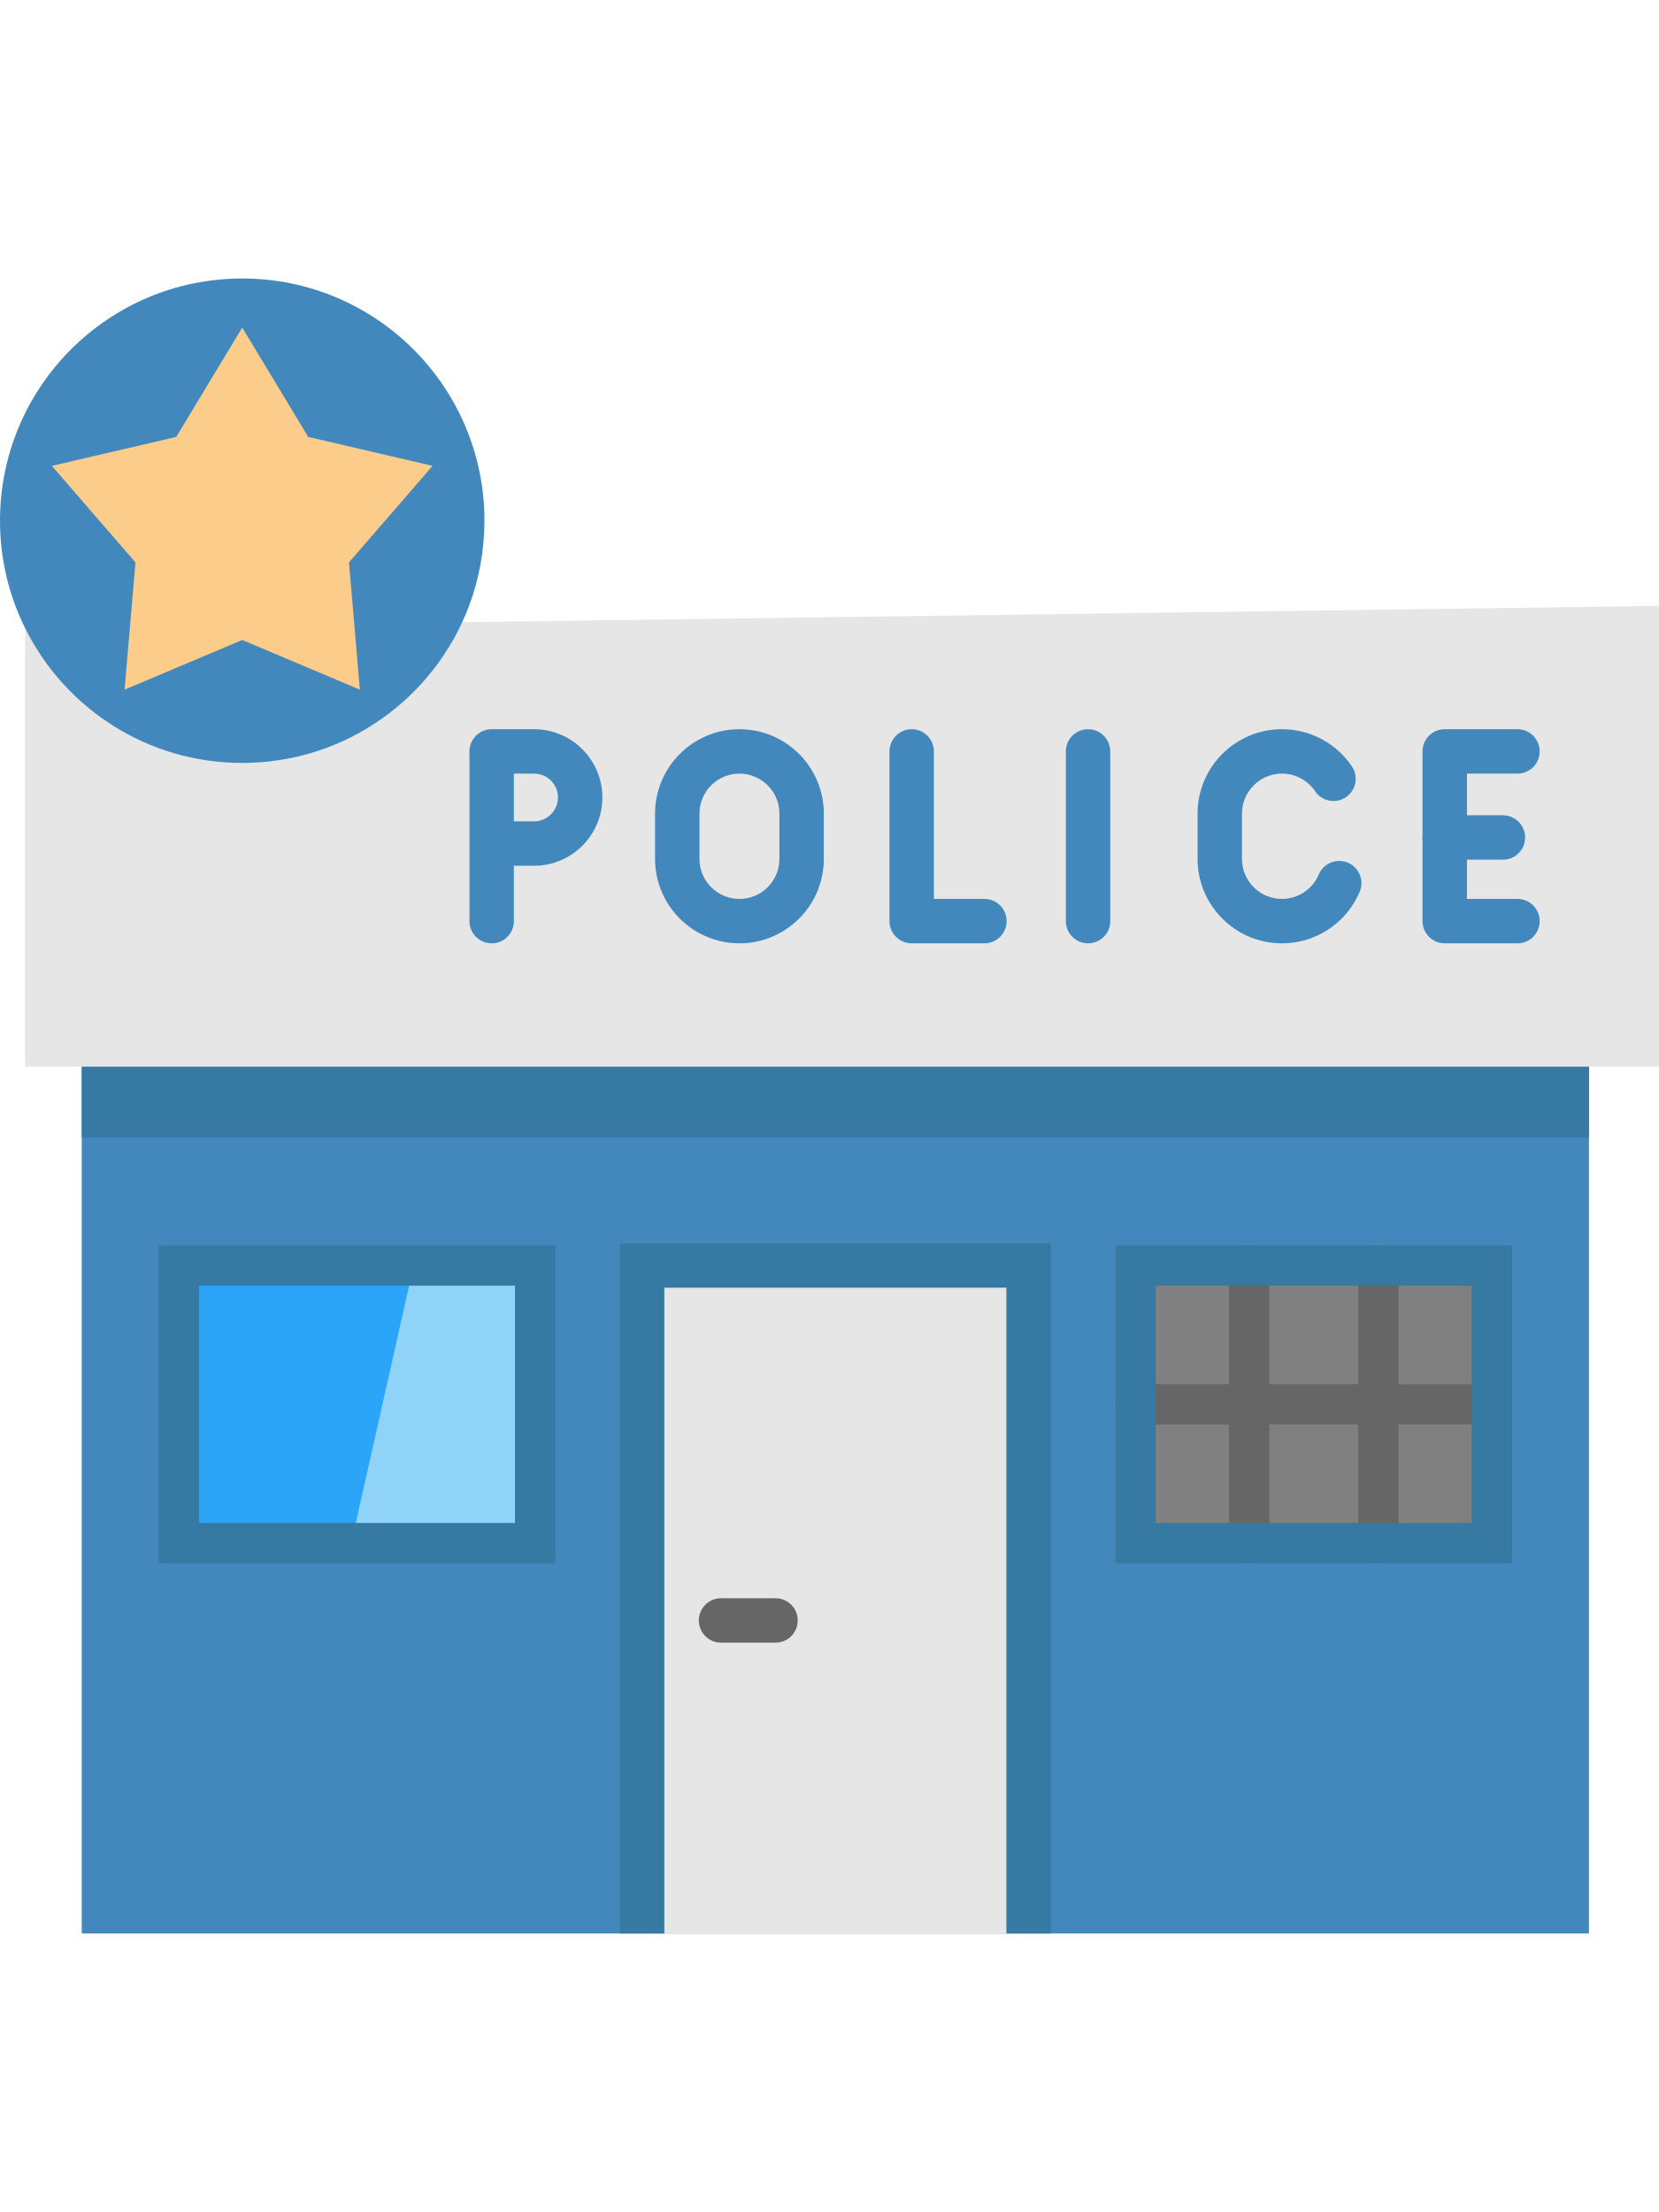
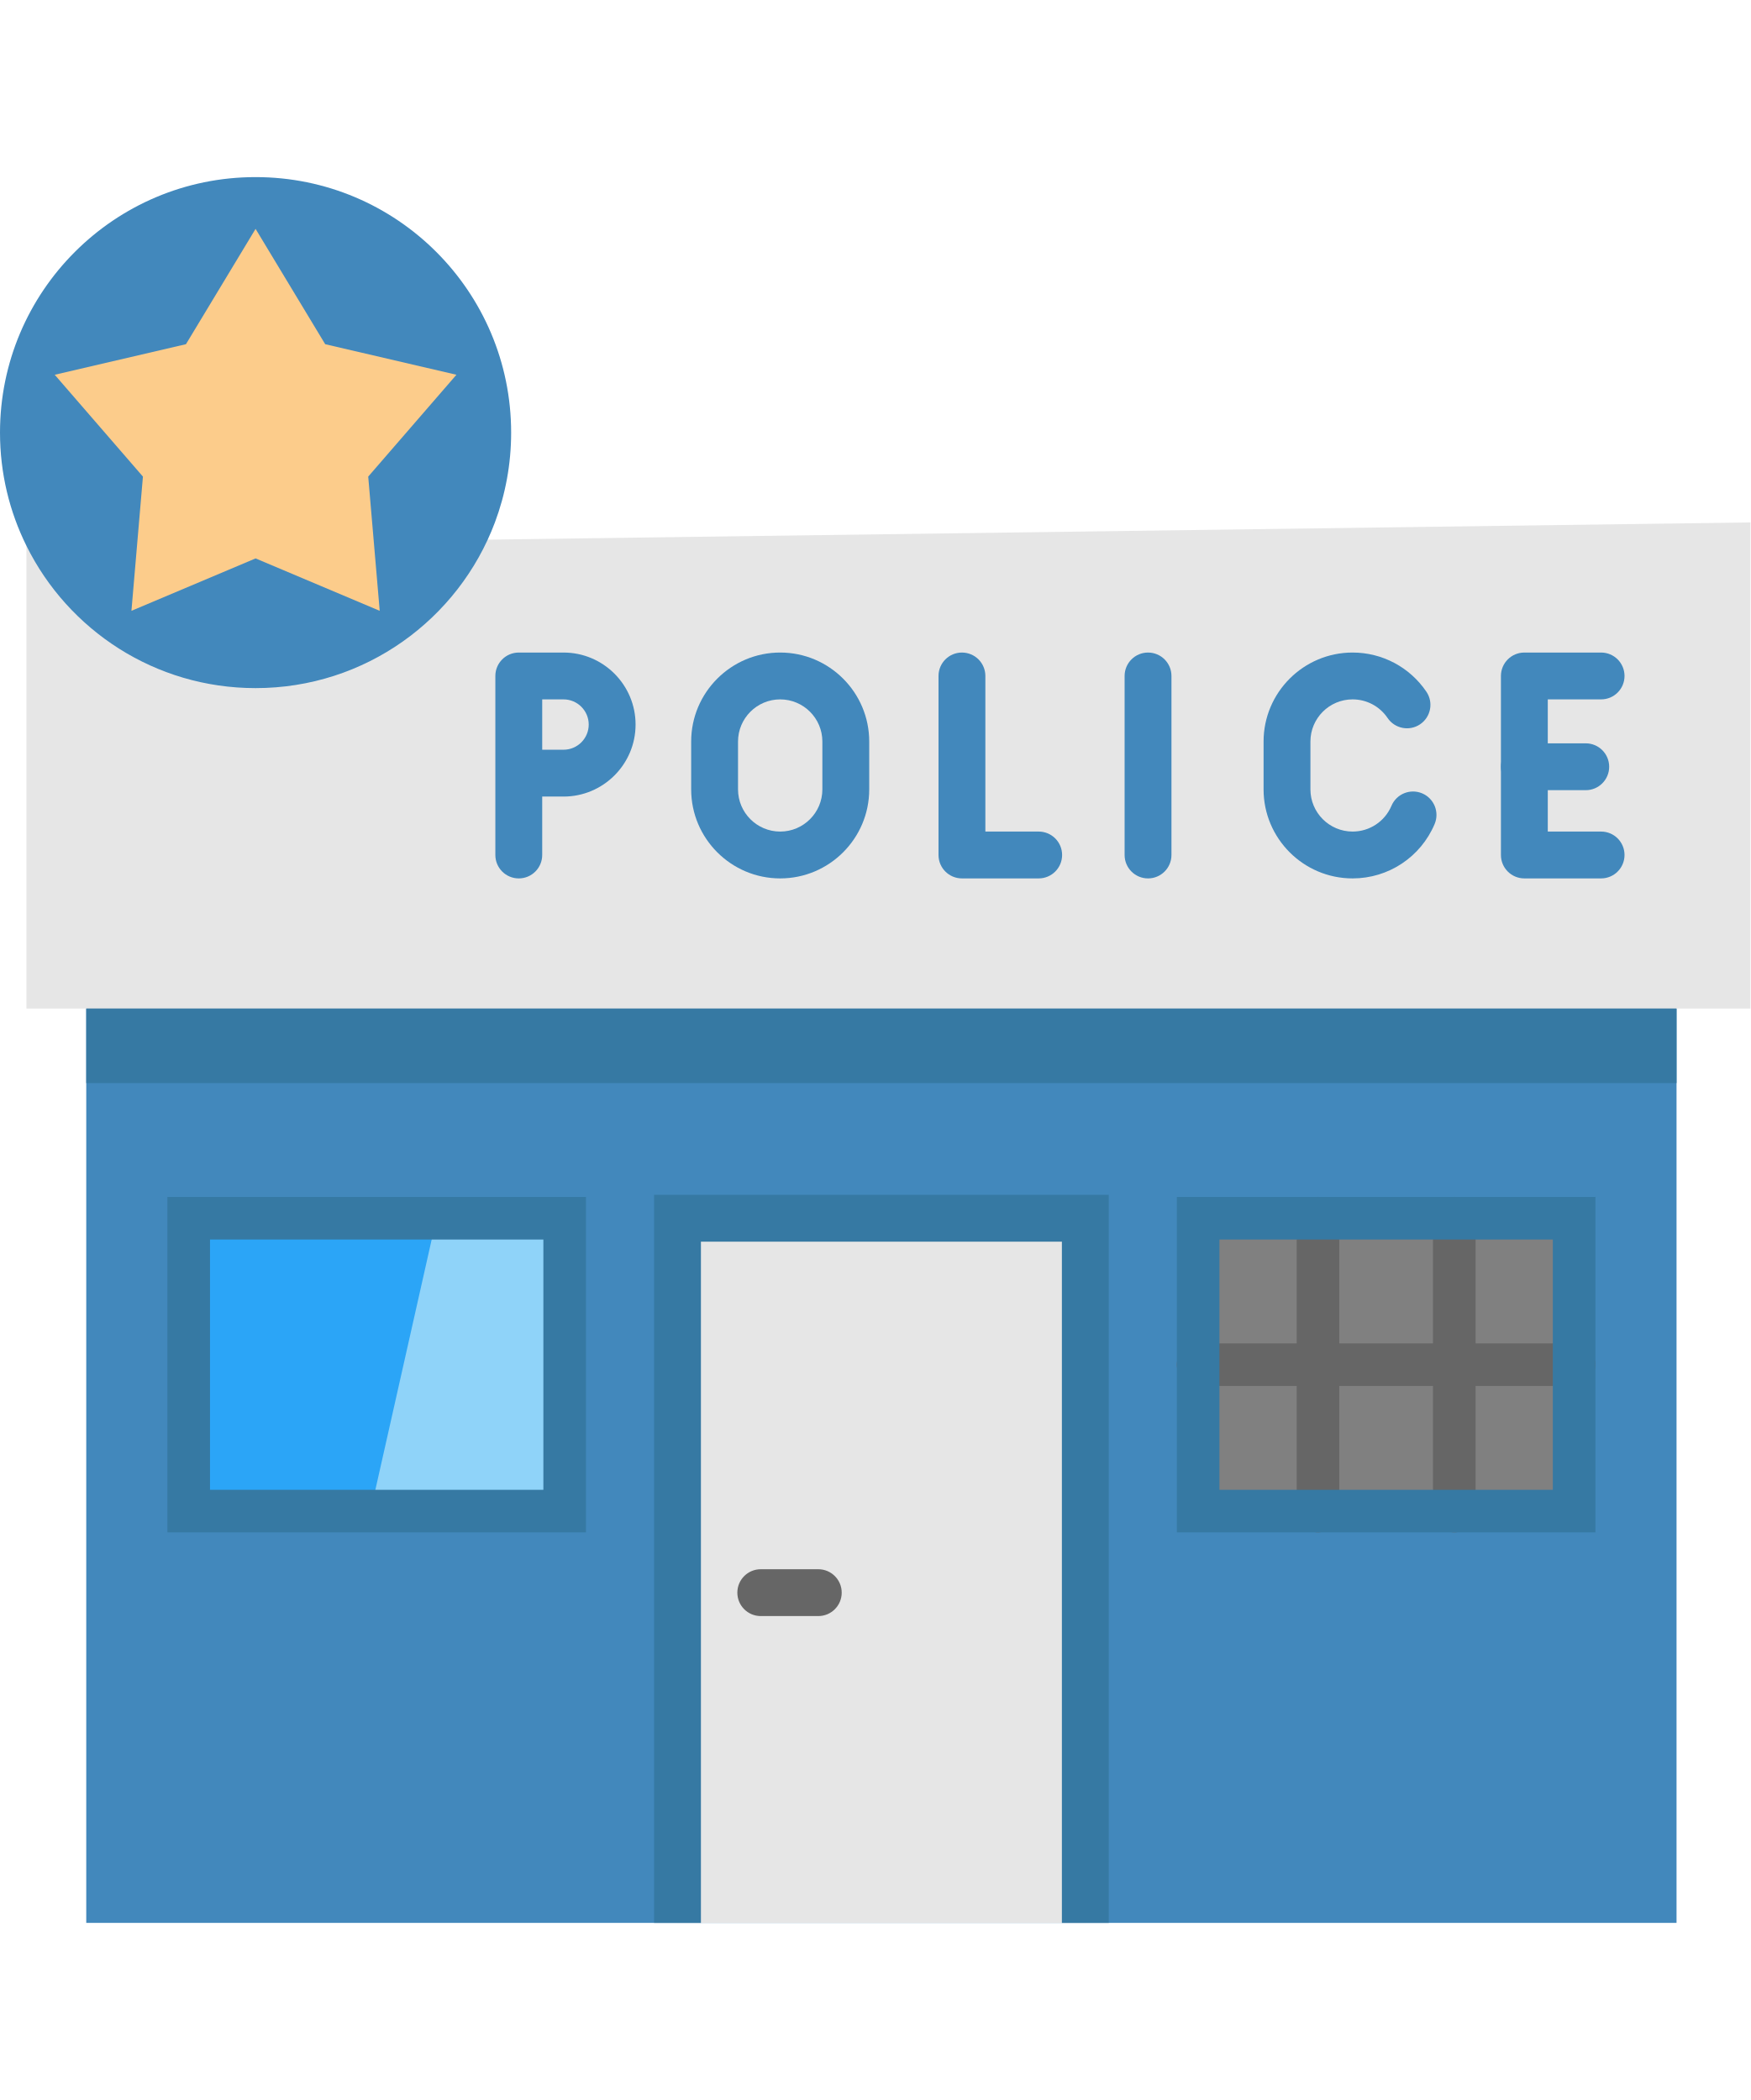
- <svg xmlns="http://www.w3.org/2000/svg" version="1.1" id="Layer_1" x="0px" y="0px" viewBox="0 0 410.95 410.95" style="enable-background:new 0 0 410.95 410.95;" xml:space="preserve" width="30" height="40">
+ <svg xmlns="http://www.w3.org/2000/svg" version="1.1" id="Layer_1" x="0px" y="0px" viewBox="0 0 410.95 410.95" style="enable-background:new 0 0 410.95 410.95;" xml:space="preserve" width="25" height="30">
  <g>
    <rect x="20.25" y="195.744" style="fill:#4288BC;" width="373.35" height="214.71" />
    <rect x="20.25" y="187.244" style="fill:#3679A3;" width="373.35" height="26" />
    <rect x="281.287" y="244.983" style="fill:#808080;" width="88.269" height="68.773" />
    <rect x="44.3" y="244.984" style="fill:#2BA5F7;" width="88.27" height="68.77" />
    <polygon style="fill:#8FD3F9;" points="132.57,244.984 132.57,313.754 87,313.754 102.47,244.984  " />
    <path style="fill:#3679A3;" d="M137.568,318.756H39.299v-78.772h98.269V318.756z M49.299,308.756h78.269v-58.772H49.299V308.756z" />
    <rect x="159.055" y="244.983" style="fill:#E6E6E6;" width="95.744" height="165.472" />
    <polygon style="fill:#3679A3;" points="260.299,410.456 249.299,410.456 249.299,250.483 164.555,250.483 164.555,410.456    153.555,410.456 153.555,239.483 260.299,239.483  " />
    <path style="fill:#666666;" d="M192.107,338.405h-13.502c-3.038,0-5.5-2.462-5.5-5.5s2.462-5.5,5.5-5.5h13.502   c3.038,0,5.5,2.462,5.5,5.5S195.145,338.405,192.107,338.405z" />
    <path style="fill:#666666;" d="M369.556,274.37h-23.135v-29.386c0-2.761-2.239-5-5-5s-5,2.239-5,5v29.386h-22v-29.386   c0-2.761-2.239-5-5-5s-5,2.239-5,5v29.386h-23.134c-2.761,0-5,2.239-5,5s2.239,5,5,5h23.134v29.386c0,2.761,2.239,5,5,5   s5-2.239,5-5V284.37h22v29.386c0,2.761,2.239,5,5,5s5-2.239,5-5V284.37h23.135c2.761,0,5-2.239,5-5S372.317,274.37,369.556,274.37z   " />
    <path style="fill:#3679A3;" d="M374.556,318.756h-98.269v-78.772h98.269V318.756z M286.287,308.756h78.269v-58.772h-78.269V308.756   z" />
    <polygon style="fill:#E6E6E6;" points="410.95,81.584 410.95,195.744 393.6,195.744 393.6,195.734 20.25,195.734 20.25,195.744    6.21,195.744 6.21,87.114 6.22,87.104  " />
    <path style="fill:#4288BC;" d="M120,60.494c0,7.42-1.35,14.53-3.81,21.09c-8.54,22.74-30.47,38.91-56.19,38.91   c-23.58,0-43.98-13.6-53.78-33.39C2.24,79.084,0,70.054,0,60.494c0-33.14,26.86-60,60-60S120,27.354,120,60.494z" />
    <g>
      <path style="fill:#4288BC;" d="M183.167,165.18c-11.525,0-20.901-9.376-20.901-20.901v-11.238    c0-11.525,9.376-20.901,20.901-20.901c11.524,0,20.9,9.376,20.9,20.901v11.238C204.068,155.804,194.692,165.18,183.167,165.18z     M183.167,123.141c-5.459,0-9.901,4.441-9.901,9.901v11.238c0,5.459,4.441,9.901,9.901,9.901c5.459,0,9.9-4.441,9.9-9.901v-11.238    C193.068,127.583,188.626,123.141,183.167,123.141z" />
      <path style="fill:#4288BC;" d="M317.55,165.18c-11.525,0-20.901-9.376-20.901-20.901v-11.238c0-11.525,9.376-20.901,20.901-20.901    c6.954,0,13.432,3.443,17.328,9.211c1.7,2.517,1.038,5.936-1.479,7.636c-2.517,1.701-5.936,1.039-7.637-1.479    c-1.848-2.736-4.918-4.369-8.213-4.369c-5.459,0-9.901,4.441-9.901,9.901v11.238c0,5.459,4.441,9.901,9.901,9.901    c3.989,0,7.571-2.374,9.125-6.049c1.183-2.798,4.41-4.105,7.208-2.923c2.797,1.183,4.106,4.41,2.923,7.208    C333.526,160.17,325.968,165.18,317.55,165.18z" />
      <g>
        <path style="fill:#4288BC;" d="M243.851,165.18h-18.017c-3.038,0-5.5-2.462-5.5-5.5v-42.039c0-3.038,2.462-5.5,5.5-5.5     s5.5,2.462,5.5,5.5v36.539h12.517c3.038,0,5.5,2.462,5.5,5.5S246.889,165.18,243.851,165.18z" />
      </g>
      <g>
        <path style="fill:#4288BC;" d="M269.523,165.18c-3.038,0-5.5-2.462-5.5-5.5v-42.039c0-3.038,2.462-5.5,5.5-5.5s5.5,2.462,5.5,5.5     v42.039C275.023,162.718,272.561,165.18,269.523,165.18z" />
      </g>
      <g>
        <path style="fill:#4288BC;" d="M375.889,165.18h-18.017c-3.038,0-5.5-2.462-5.5-5.5v-42.039c0-3.038,2.462-5.5,5.5-5.5h18.017     c3.038,0,5.5,2.462,5.5,5.5s-2.462,5.5-5.5,5.5h-12.517v31.039h12.517c3.038,0,5.5,2.462,5.5,5.5S378.927,165.18,375.889,165.18z     " />
        <path style="fill:#4288BC;" d="M372.286,144.461h-14.414c-3.038,0-5.5-2.462-5.5-5.5s2.462-5.5,5.5-5.5h14.414     c3.038,0,5.5,2.462,5.5,5.5S375.324,144.461,372.286,144.461z" />
      </g>
      <g>
        <path style="fill:#4288BC;" d="M121.793,165.18c-3.038,0-5.5-2.462-5.5-5.5v-42.039c0-3.038,2.462-5.5,5.5-5.5h10.51     c9.324,0,16.91,7.586,16.91,16.91s-7.586,16.911-16.91,16.911h-5.01v13.718C127.293,162.718,124.831,165.18,121.793,165.18z      M127.293,134.962h5.01c3.259,0,5.91-2.651,5.91-5.91c0-3.259-2.651-5.911-5.91-5.911h-5.01V134.962z" />
      </g>
    </g>
    <polygon style="fill:#FCCC8B;" points="60.001,12.649 76.346,39.733 107.156,46.909 86.447,70.823 89.144,102.342 60.001,90.037    30.858,102.342 33.555,70.823 12.847,46.909 43.657,39.733  " />
  </g>
</svg>
